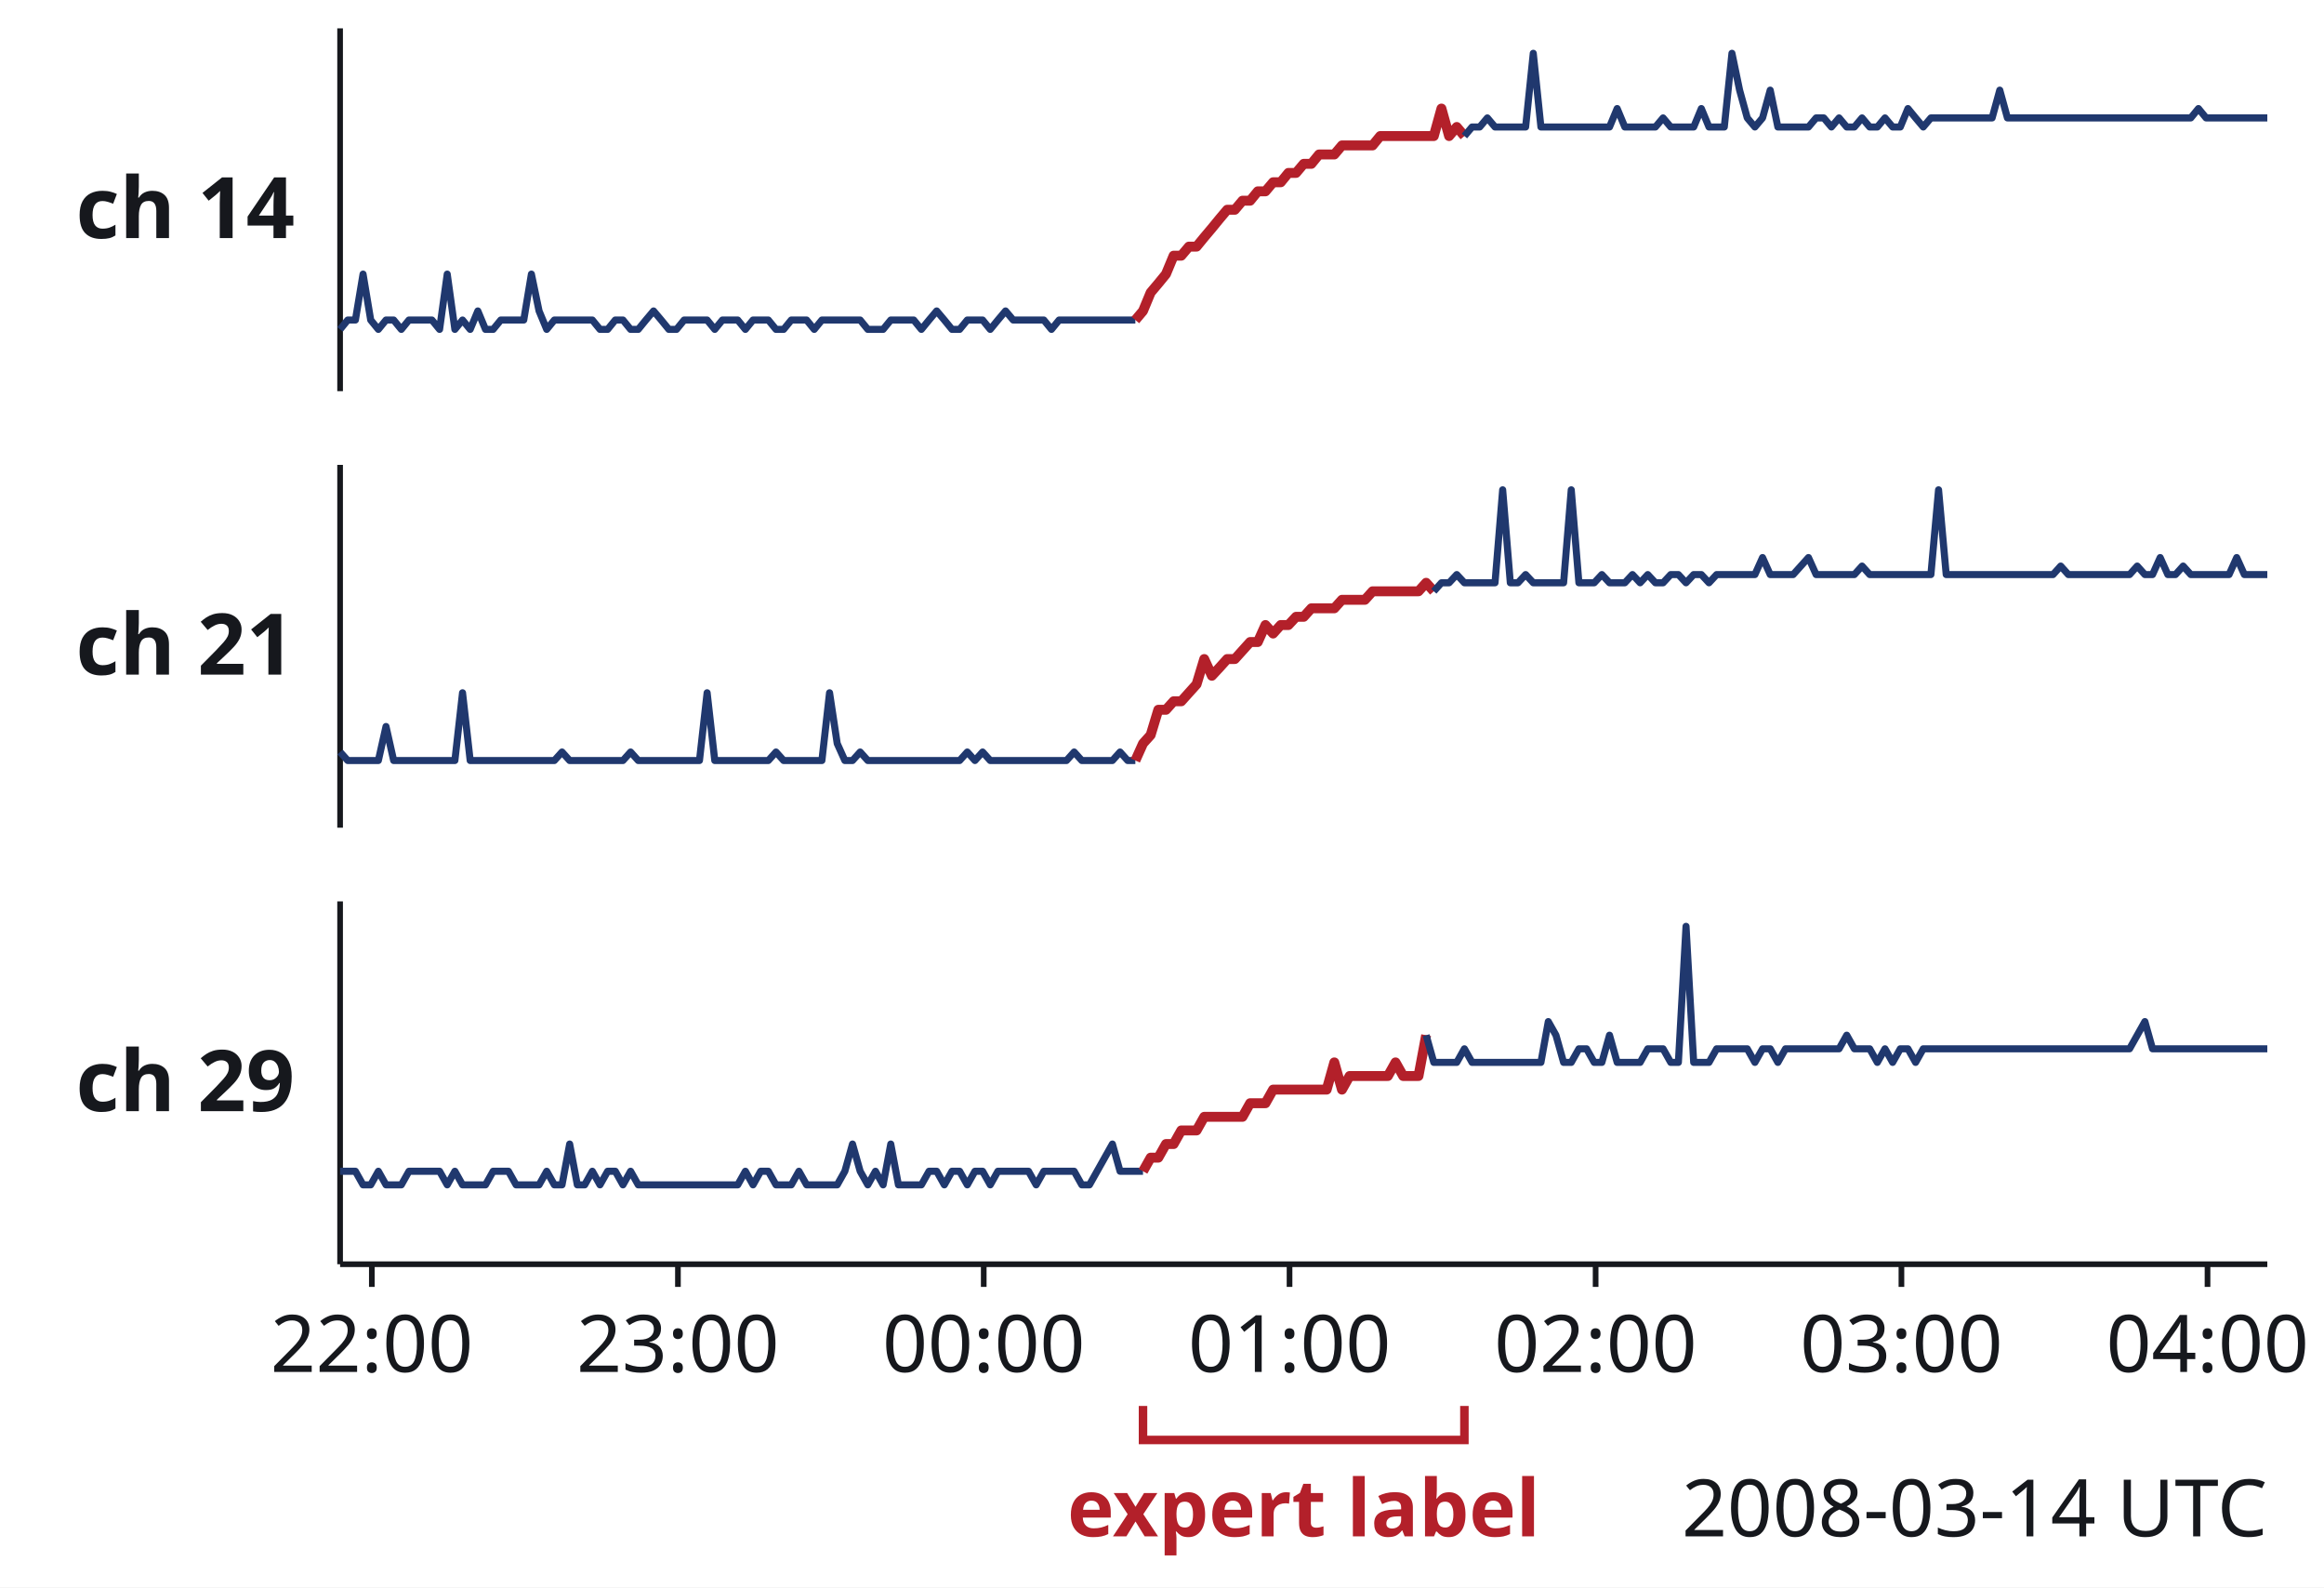
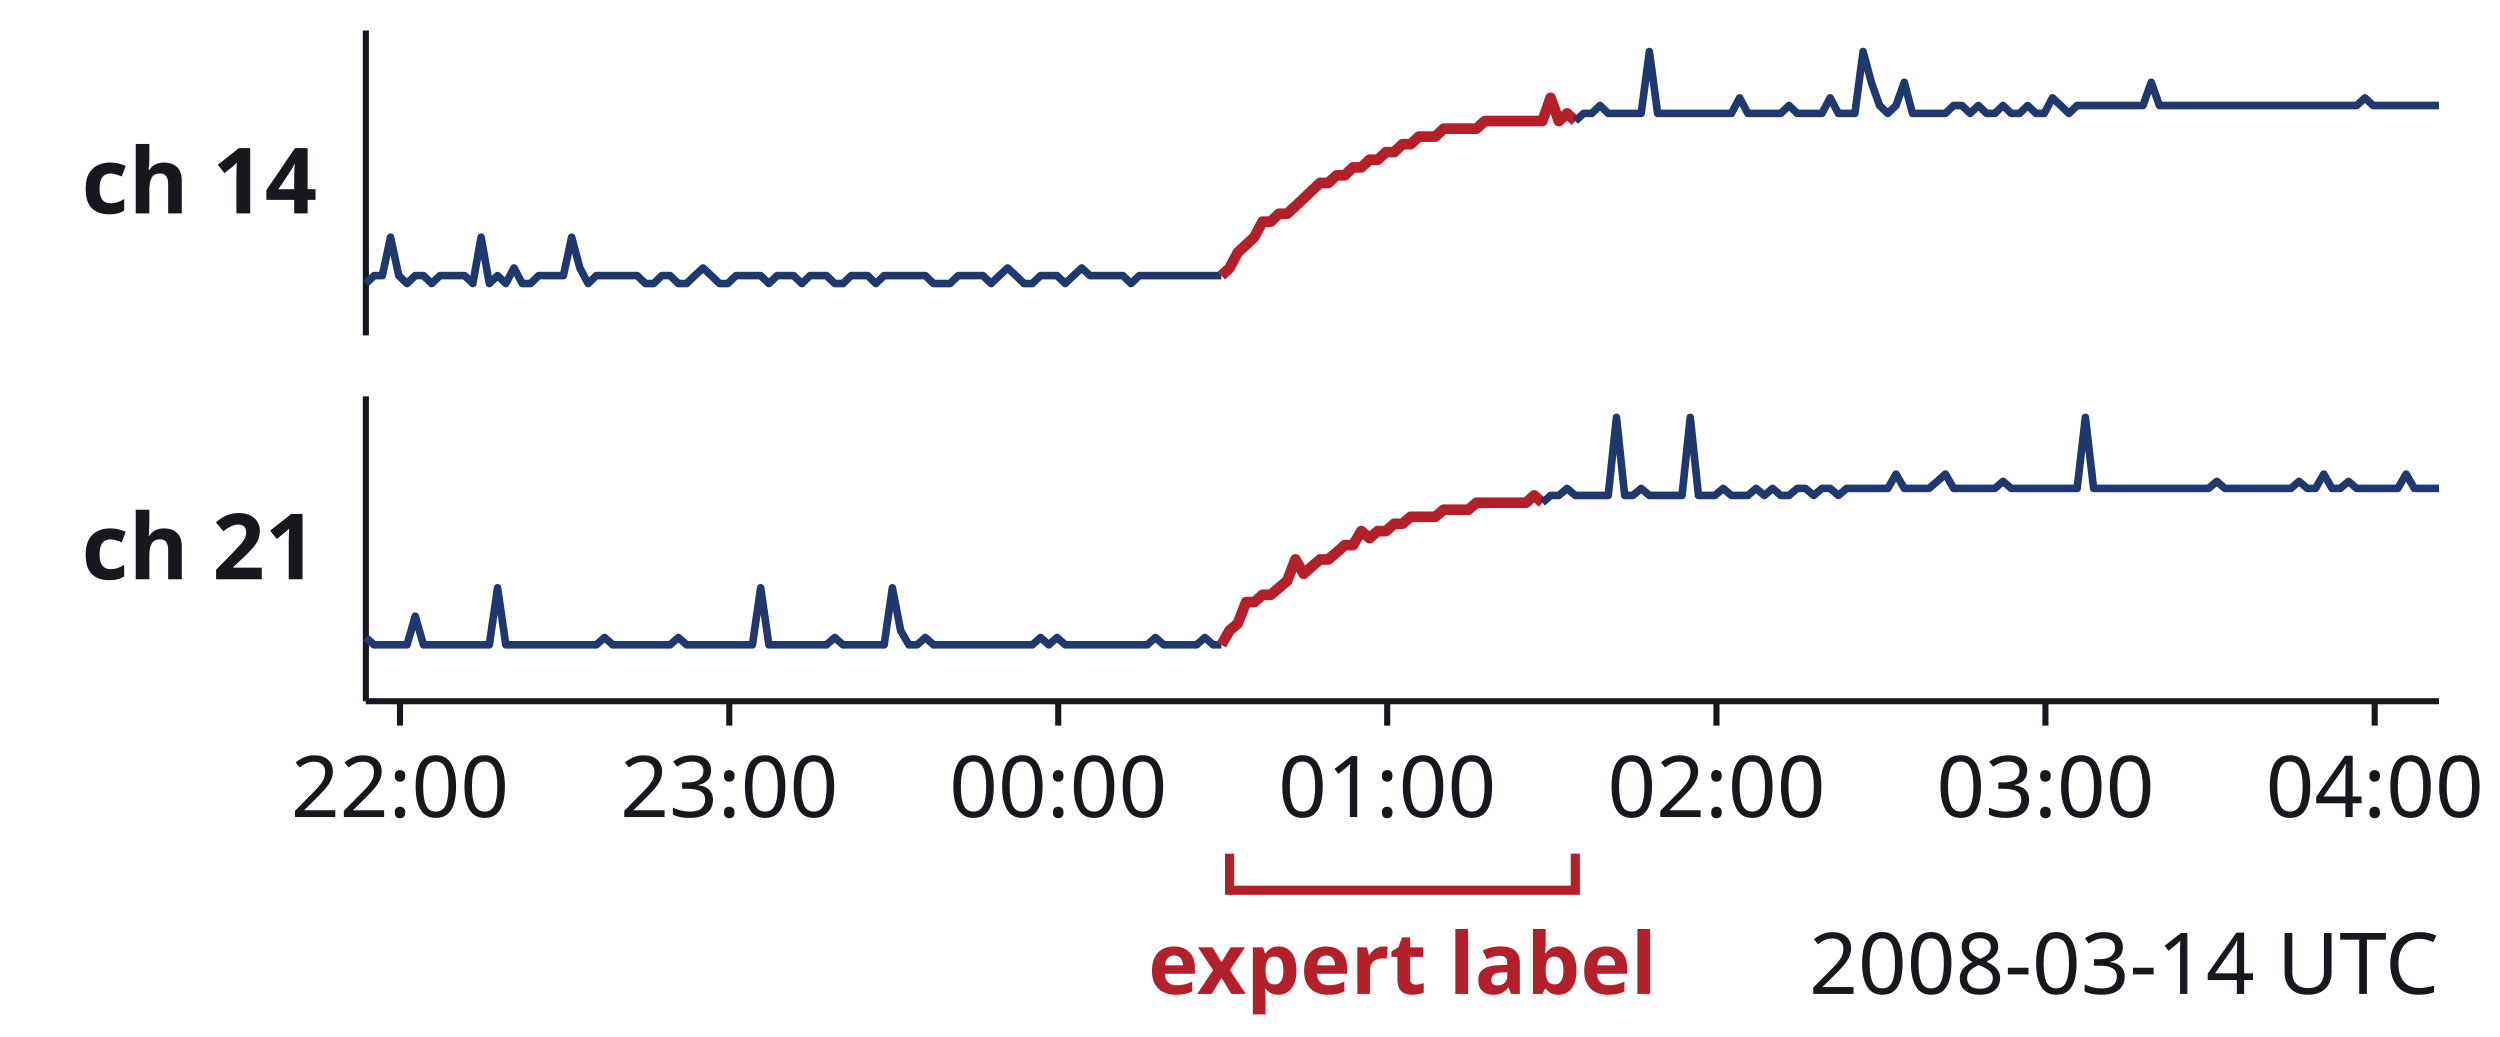
- <svg xmlns="http://www.w3.org/2000/svg" width="820" height="560" viewBox="0 0 820 560">
-   <rect width="820" height="560" fill="#FFFFFF" />
-   <line x1="120" x2="120" y1="10" y2="138" stroke="#16181D" stroke-width="2" />
-   <path d="M120.0,116.2 L122.7,112.9 L125.4,112.9 L128.1,96.7 L130.8,112.9 L133.5,116.2 L136.2,112.9 L138.9,112.9 L141.6,116.2 L144.3,112.9 L147.0,112.9 L149.7,112.9 L152.4,112.9 L155.1,116.2 L157.8,96.7 L160.5,116.2 L163.2,112.9 L165.9,116.2 L168.6,109.7 L171.3,116.2 L174.0,116.2 L176.7,112.9 L179.4,112.9 L182.1,112.9 L184.8,112.9 L187.5,96.7 L190.2,109.7 L192.9,116.2 L195.6,112.9 L198.3,112.9 L201.0,112.9 L203.7,112.9 L206.3,112.9 L209.0,112.9 L211.7,116.2 L214.4,116.2 L217.1,112.9 L219.8,112.9 L222.5,116.2 L225.2,116.2 L227.9,112.9 L230.6,109.7 L233.3,112.9 L236.0,116.2 L238.7,116.2 L241.4,112.9 L244.1,112.9 L246.8,112.9 L249.5,112.9 L252.2,116.2 L254.9,112.9 L257.6,112.9 L260.3,112.9 L263.0,116.2 L265.7,112.9 L268.4,112.9 L271.1,112.9 L273.8,116.2 L276.5,116.2 L279.2,112.9 L281.9,112.9 L284.6,112.9 L287.3,116.2 L290.0,112.9 L292.7,112.9 L295.4,112.9 L298.1,112.9 L300.8,112.9 L303.5,112.9 L306.2,116.2 L308.9,116.2 L311.6,116.2 L314.3,112.9 L317.0,112.9 L319.7,112.9 L322.4,112.9 L325.1,116.2 L327.8,112.9 L330.5,109.7 L333.2,112.9 L335.9,116.2 L338.6,116.2 L341.3,112.9 L344.0,112.9 L346.7,112.9 L349.4,116.2 L352.1,112.9 L354.8,109.7 L357.5,112.9 L360.2,112.9 L362.9,112.9 L365.6,112.9 L368.3,112.9 L371.0,116.2 L373.7,112.9 L376.3,112.9 L379.0,112.9 L381.7,112.9 L384.4,112.9 L387.1,112.9 L389.8,112.9 L392.5,112.9 L395.2,112.9 L397.9,112.9 L400.6,112.9" fill="none" stroke="#20386E" stroke-width="2.5" stroke-linejoin="round" />
-   <path d="M400.6,112.9 L403.3,109.7 L406.0,103.2 L408.7,100.0 L411.4,96.7 L414.1,90.2 L416.8,90.2 L419.5,87.0 L422.2,87.0 L424.9,83.7 L427.6,80.5 L430.3,77.2 L433.0,74.0 L435.7,74.0 L438.4,70.8 L441.1,70.8 L443.8,67.5 L446.5,67.5 L449.2,64.3 L451.9,64.3 L454.6,61.0 L457.3,61.0 L460.0,57.8 L462.7,57.8 L465.4,54.5 L468.1,54.5 L470.8,54.5 L473.5,51.3 L476.2,51.3 L478.9,51.3 L481.6,51.3 L484.3,51.3 L487.0,48.0 L489.7,48.0 L492.4,48.0 L495.1,48.0 L497.8,48.0 L500.5,48.0 L503.2,48.0 L505.9,48.0 L508.6,38.3 L511.3,48.0 L514.0,44.8 L516.7,48.0" fill="none" stroke="#B3202A" stroke-width="3.5" stroke-linejoin="round" />
-   <path d="M516.7,48.0 L519.4,44.8 L522.1,44.8 L524.8,41.6 L527.5,44.8 L530.2,44.8 L532.9,44.8 L535.6,44.8 L538.3,44.8 L541.0,18.8 L543.7,44.8 L546.3,44.8 L549.0,44.8 L551.7,44.8 L554.4,44.8 L557.1,44.8 L559.8,44.8 L562.5,44.8 L565.2,44.8 L567.9,44.8 L570.6,38.3 L573.3,44.8 L576.0,44.8 L578.7,44.8 L581.4,44.8 L584.1,44.8 L586.8,41.6 L589.5,44.8 L592.2,44.8 L594.9,44.8 L597.6,44.8 L600.3,38.3 L603.0,44.8 L605.7,44.8 L608.4,44.8 L611.1,18.8 L613.8,31.8 L616.5,41.6 L619.2,44.8 L621.9,41.6 L624.6,31.8 L627.3,44.8 L630.0,44.8 L632.7,44.8 L635.4,44.8 L638.1,44.8 L640.8,41.6 L643.5,41.6 L646.2,44.8 L648.9,41.6 L651.6,44.8 L654.3,44.8 L657.0,41.6 L659.7,44.8 L662.4,44.8 L665.1,41.6 L667.8,44.8 L670.5,44.8 L673.2,38.3 L675.9,41.6 L678.6,44.8 L681.3,41.6 L684.0,41.6 L686.7,41.6 L689.4,41.6 L692.1,41.6 L694.8,41.6 L697.5,41.6 L700.2,41.6 L702.9,41.6 L705.6,31.8 L708.3,41.6 L711.0,41.6 L713.7,41.6 L716.3,41.6 L719.0,41.6 L721.7,41.6 L724.4,41.6 L727.1,41.6 L729.8,41.6 L732.5,41.6 L735.2,41.6 L737.9,41.6 L740.6,41.6 L743.3,41.6 L746.0,41.6 L748.7,41.6 L751.4,41.6 L754.1,41.6 L756.8,41.6 L759.5,41.6 L762.2,41.6 L764.9,41.6 L767.6,41.6 L770.3,41.6 L773.0,41.6 L775.7,38.3 L778.4,41.6 L781.1,41.6 L783.8,41.6 L786.5,41.6 L789.2,41.6 L791.9,41.6 L794.6,41.6 L797.3,41.6 L800.0,41.6" fill="none" stroke="#20386E" stroke-width="2.5" stroke-linejoin="round" />
-   <text x="104" y="84.0" text-anchor="end" style="font-family:'Source Serif 4';font-size:30px;font-weight:700" fill="#16181D">ch 14</text>
-   <line x1="120" x2="120" y1="164" y2="292" stroke="#16181D" stroke-width="2" />
-   <path d="M120.0,265.3 L122.7,268.3 L125.4,268.3 L128.1,268.3 L130.8,268.3 L133.5,268.3 L136.2,256.3 L138.9,268.3 L141.6,268.3 L144.3,268.3 L147.0,268.3 L149.7,268.3 L152.4,268.3 L155.1,268.3 L157.8,268.3 L160.5,268.3 L163.2,244.4 L165.9,268.3 L168.6,268.3 L171.3,268.3 L174.0,268.3 L176.7,268.3 L179.4,268.3 L182.1,268.3 L184.8,268.3 L187.5,268.3 L190.2,268.3 L192.9,268.3 L195.6,268.3 L198.3,265.3 L201.0,268.3 L203.7,268.3 L206.3,268.3 L209.0,268.3 L211.7,268.3 L214.4,268.3 L217.1,268.3 L219.8,268.3 L222.5,265.3 L225.2,268.3 L227.9,268.3 L230.6,268.3 L233.3,268.3 L236.0,268.3 L238.7,268.3 L241.4,268.3 L244.1,268.3 L246.8,268.3 L249.5,244.4 L252.2,268.3 L254.9,268.3 L257.6,268.3 L260.3,268.3 L263.0,268.3 L265.7,268.3 L268.4,268.3 L271.1,268.3 L273.8,265.3 L276.5,268.3 L279.2,268.3 L281.9,268.3 L284.6,268.3 L287.3,268.3 L290.0,268.3 L292.7,244.4 L295.4,262.3 L298.1,268.3 L300.8,268.3 L303.5,265.3 L306.2,268.3 L308.9,268.3 L311.6,268.3 L314.3,268.3 L317.0,268.3 L319.7,268.3 L322.4,268.3 L325.1,268.3 L327.8,268.3 L330.5,268.3 L333.2,268.3 L335.9,268.3 L338.6,268.3 L341.3,265.3 L344.0,268.3 L346.7,265.3 L349.4,268.3 L352.1,268.3 L354.8,268.3 L357.5,268.3 L360.2,268.3 L362.9,268.3 L365.6,268.3 L368.3,268.3 L371.0,268.3 L373.7,268.3 L376.3,268.3 L379.0,265.3 L381.7,268.3 L384.4,268.3 L387.1,268.3 L389.8,268.3 L392.5,268.3 L395.2,265.3 L397.9,268.3 L400.6,268.3" fill="none" stroke="#20386E" stroke-width="2.5" stroke-linejoin="round" />
-   <path d="M400.6,268.3 L403.3,262.3 L406.0,259.3 L408.7,250.4 L411.4,250.4 L414.1,247.4 L416.8,247.4 L419.5,244.4 L422.2,241.4 L424.9,232.5 L427.6,238.4 L430.3,235.5 L433.0,232.5 L435.7,232.5 L438.4,229.5 L441.1,226.5 L443.8,226.5 L446.5,220.5 L449.2,223.5 L451.9,220.5 L454.6,220.5 L457.3,217.6 L460.0,217.6 L462.7,214.6 L465.4,214.6 L468.1,214.6 L470.8,214.6 L473.5,211.6 L476.2,211.6 L478.9,211.6 L481.6,211.6 L484.3,208.6 L487.0,208.6 L489.7,208.6 L492.4,208.6 L495.1,208.6 L497.8,208.6 L500.5,208.6 L503.2,205.6 L505.9,208.6" fill="none" stroke="#B3202A" stroke-width="3.5" stroke-linejoin="round" />
-   <path d="M505.9,208.6 L508.6,205.6 L511.3,205.6 L514.0,202.7 L516.7,205.6 L519.4,205.6 L522.1,205.6 L524.8,205.6 L527.5,205.6 L530.2,172.8 L532.9,205.6 L535.6,205.6 L538.3,202.7 L541.0,205.6 L543.7,205.6 L546.3,205.6 L549.0,205.6 L551.7,205.6 L554.4,172.8 L557.1,205.6 L559.8,205.6 L562.5,205.6 L565.2,202.7 L567.9,205.6 L570.6,205.6 L573.3,205.6 L576.0,202.7 L578.7,205.6 L581.4,202.7 L584.1,205.6 L586.8,205.6 L589.5,202.7 L592.2,202.7 L594.9,205.6 L597.6,202.7 L600.3,202.7 L603.0,205.6 L605.7,202.7 L608.4,202.7 L611.1,202.7 L613.8,202.7 L616.5,202.7 L619.2,202.7 L621.9,196.7 L624.6,202.7 L627.3,202.7 L630.0,202.7 L632.7,202.7 L635.4,199.7 L638.1,196.7 L640.8,202.7 L643.5,202.7 L646.2,202.7 L648.9,202.7 L651.6,202.7 L654.3,202.7 L657.0,199.7 L659.7,202.7 L662.4,202.7 L665.1,202.7 L667.8,202.7 L670.5,202.7 L673.2,202.7 L675.9,202.7 L678.6,202.7 L681.3,202.7 L684.0,172.8 L686.7,202.7 L689.4,202.7 L692.1,202.7 L694.8,202.7 L697.5,202.7 L700.2,202.7 L702.9,202.7 L705.6,202.7 L708.3,202.7 L711.0,202.7 L713.7,202.7 L716.3,202.7 L719.0,202.7 L721.7,202.7 L724.4,202.7 L727.1,199.7 L729.8,202.7 L732.5,202.7 L735.2,202.7 L737.9,202.7 L740.6,202.7 L743.3,202.7 L746.0,202.7 L748.7,202.7 L751.4,202.7 L754.1,199.7 L756.8,202.7 L759.5,202.7 L762.2,196.7 L764.9,202.7 L767.6,202.7 L770.3,199.7 L773.0,202.7 L775.7,202.7 L778.4,202.7 L781.1,202.7 L783.8,202.7 L786.5,202.7 L789.2,196.7 L791.9,202.7 L794.6,202.7 L797.3,202.7 L800.0,202.7" fill="none" stroke="#20386E" stroke-width="2.5" stroke-linejoin="round" />
-   <text x="104" y="238.0" text-anchor="end" style="font-family:'Source Serif 4';font-size:30px;font-weight:700" fill="#16181D">ch 21</text>
-   <line x1="120" x2="120" y1="318" y2="446" stroke="#16181D" stroke-width="2" />
-   <path d="M120.0,413.2 L122.7,413.2 L125.4,413.2 L128.1,418.0 L130.8,418.0 L133.5,413.2 L136.2,418.0 L138.9,418.0 L141.6,418.0 L144.3,413.2 L147.0,413.2 L149.7,413.2 L152.4,413.2 L155.1,413.2 L157.8,418.0 L160.5,413.2 L163.2,418.0 L165.9,418.0 L168.6,418.0 L171.3,418.0 L174.0,413.2 L176.7,413.2 L179.4,413.2 L182.1,418.0 L184.8,418.0 L187.5,418.0 L190.2,418.0 L192.9,413.2 L195.6,418.0 L198.3,418.0 L201.0,403.6 L203.7,418.0 L206.3,418.0 L209.0,413.2 L211.7,418.0 L214.4,413.2 L217.1,413.2 L219.8,418.0 L222.5,413.2 L225.2,418.0 L227.9,418.0 L230.6,418.0 L233.3,418.0 L236.0,418.0 L238.7,418.0 L241.4,418.0 L244.1,418.0 L246.8,418.0 L249.5,418.0 L252.2,418.0 L254.9,418.0 L257.6,418.0 L260.3,418.0 L263.0,413.2 L265.7,418.0 L268.4,413.2 L271.1,413.2 L273.8,418.0 L276.5,418.0 L279.2,418.0 L281.9,413.2 L284.6,418.0 L287.3,418.0 L290.0,418.0 L292.7,418.0 L295.4,418.0 L298.1,413.2 L300.8,403.6 L303.5,413.2 L306.2,418.0 L308.9,413.2 L311.6,418.0 L314.3,403.6 L317.0,418.0 L319.7,418.0 L322.4,418.0 L325.1,418.0 L327.8,413.2 L330.5,413.2 L333.2,418.0 L335.9,413.2 L338.6,413.2 L341.3,418.0 L344.0,413.2 L346.7,413.2 L349.4,418.0 L352.1,413.2 L354.8,413.2 L357.5,413.2 L360.2,413.2 L362.9,413.2 L365.6,418.0 L368.3,413.2 L371.0,413.2 L373.7,413.2 L376.3,413.2 L379.0,413.2 L381.7,418.0 L384.4,418.0 L387.1,413.2 L389.8,408.4 L392.5,403.6 L395.2,413.2 L397.9,413.2 L400.6,413.2 L403.3,413.2" fill="none" stroke="#20386E" stroke-width="2.5" stroke-linejoin="round" />
-   <path d="M403.3,413.2 L406.0,408.4 L408.7,408.4 L411.4,403.6 L414.1,403.6 L416.8,398.8 L419.5,398.8 L422.2,398.8 L424.9,394.0 L427.6,394.0 L430.3,394.0 L433.0,394.0 L435.7,394.0 L438.4,394.0 L441.1,389.2 L443.8,389.2 L446.5,389.2 L449.2,384.4 L451.9,384.4 L454.6,384.4 L457.3,384.4 L460.0,384.4 L462.7,384.4 L465.4,384.4 L468.1,384.4 L470.8,374.8 L473.5,384.4 L476.2,379.6 L478.9,379.6 L481.6,379.6 L484.3,379.6 L487.0,379.6 L489.7,379.6 L492.4,374.8 L495.1,379.6 L497.8,379.6 L500.5,379.6 L503.2,365.2" fill="none" stroke="#B3202A" stroke-width="3.5" stroke-linejoin="round" />
-   <path d="M503.2,365.2 L505.9,374.8 L508.6,374.8 L511.3,374.8 L514.0,374.8 L516.7,370.0 L519.4,374.8 L522.1,374.8 L524.8,374.8 L527.5,374.8 L530.2,374.8 L532.9,374.8 L535.6,374.8 L538.3,374.8 L541.0,374.8 L543.7,374.8 L546.3,360.4 L549.0,365.2 L551.7,374.8 L554.4,374.8 L557.1,370.0 L559.8,370.0 L562.5,374.8 L565.2,374.8 L567.9,365.2 L570.6,374.8 L573.3,374.8 L576.0,374.8 L578.7,374.8 L581.4,370.0 L584.1,370.0 L586.8,370.0 L589.5,374.8 L592.2,374.8 L594.9,326.8 L597.6,374.8 L600.3,374.8 L603.0,374.8 L605.7,370.0 L608.4,370.0 L611.1,370.0 L613.8,370.0 L616.5,370.0 L619.2,374.8 L621.9,370.0 L624.6,370.0 L627.3,374.8 L630.0,370.0 L632.7,370.0 L635.4,370.0 L638.1,370.0 L640.8,370.0 L643.5,370.0 L646.2,370.0 L648.9,370.0 L651.6,365.2 L654.3,370.0 L657.0,370.0 L659.7,370.0 L662.4,374.8 L665.1,370.0 L667.8,374.8 L670.5,370.0 L673.2,370.0 L675.9,374.8 L678.6,370.0 L681.3,370.0 L684.0,370.0 L686.7,370.0 L689.4,370.0 L692.1,370.0 L694.8,370.0 L697.5,370.0 L700.2,370.0 L702.9,370.0 L705.6,370.0 L708.3,370.0 L711.0,370.0 L713.7,370.0 L716.3,370.0 L719.0,370.0 L721.7,370.0 L724.4,370.0 L727.1,370.0 L729.8,370.0 L732.5,370.0 L735.2,370.0 L737.9,370.0 L740.6,370.0 L743.3,370.0 L746.0,370.0 L748.7,370.0 L751.4,370.0 L754.1,365.2 L756.8,360.4 L759.5,370.0 L762.2,370.0 L764.9,370.0 L767.6,370.0 L770.3,370.0 L773.0,370.0 L775.7,370.0 L778.4,370.0 L781.1,370.0 L783.8,370.0 L786.5,370.0 L789.2,370.0 L791.9,370.0 L794.6,370.0 L797.3,370.0 L800.0,370.0" fill="none" stroke="#20386E" stroke-width="2.5" stroke-linejoin="round" />
-   <text x="104" y="392.0" text-anchor="end" style="font-family:'Source Serif 4';font-size:30px;font-weight:700" fill="#16181D">ch 29</text>
-   <line x1="120" x2="800" y1="446" y2="446" stroke="#16181D" stroke-width="2" />
-   <line x1="131.2" x2="131.2" y1="446" y2="454" stroke="#16181D" stroke-width="2" />
-   <text x="131.2" y="484" text-anchor="middle" style="font-family:'Source Serif 4';font-size:28px" fill="#16181D">22:00</text>
-   <line x1="239.2" x2="239.2" y1="446" y2="454" stroke="#16181D" stroke-width="2" />
-   <text x="239.2" y="484" text-anchor="middle" style="font-family:'Source Serif 4';font-size:28px" fill="#16181D">23:00</text>
-   <line x1="347.1" x2="347.1" y1="446" y2="454" stroke="#16181D" stroke-width="2" />
-   <text x="347.1" y="484" text-anchor="middle" style="font-family:'Source Serif 4';font-size:28px" fill="#16181D">00:00</text>
-   <line x1="455.0" x2="455.0" y1="446" y2="454" stroke="#16181D" stroke-width="2" />
-   <text x="455.0" y="484" text-anchor="middle" style="font-family:'Source Serif 4';font-size:28px" fill="#16181D">01:00</text>
-   <line x1="563.0" x2="563.0" y1="446" y2="454" stroke="#16181D" stroke-width="2" />
-   <text x="563.0" y="484" text-anchor="middle" style="font-family:'Source Serif 4';font-size:28px" fill="#16181D">02:00</text>
-   <line x1="670.9" x2="670.9" y1="446" y2="454" stroke="#16181D" stroke-width="2" />
-   <text x="670.9" y="484" text-anchor="middle" style="font-family:'Source Serif 4';font-size:28px" fill="#16181D">03:00</text>
-   <line x1="778.9" x2="778.9" y1="446" y2="454" stroke="#16181D" stroke-width="2" />
-   <text x="778.9" y="484" text-anchor="middle" style="font-family:'Source Serif 4';font-size:28px" fill="#16181D">04:00</text>
-   <path d="M403.3,496 L403.3,508 L516.7,508 L516.7,496" fill="none" stroke="#B3202A" stroke-width="3" />
-   <text x="460.0" y="542" text-anchor="middle" style="font-family:'Source Serif 4';font-size:28px;font-weight:700" fill="#B3202A">expert label</text>
-   <text x="800" y="542" text-anchor="end" style="font-family:'Source Serif 4';font-size:28px" fill="#16181D">2008-03-14 UTC</text>
+ <svg xmlns="http://www.w3.org/2000/svg" width="820" height="340" viewBox="0 0 820 340">
+   <rect width="820" height="340" fill="#FFFFFF" />
+   <line x1="120" x2="120" y1="10" y2="110" stroke="#16181D" stroke-width="2" />
+   <path d="M120.0,93.0 L122.7,90.4 L125.4,90.4 L128.1,77.8 L130.8,90.4 L133.5,93.0 L136.2,90.4 L138.9,90.4 L141.6,93.0 L144.3,90.4 L147.0,90.4 L149.7,90.4 L152.4,90.4 L155.1,93.0 L157.8,77.8 L160.5,93.0 L163.2,90.4 L165.9,93.0 L168.6,87.9 L171.3,93.0 L174.0,93.0 L176.7,90.4 L179.4,90.4 L182.1,90.4 L184.8,90.4 L187.5,77.8 L190.2,87.9 L192.9,93.0 L195.6,90.4 L198.3,90.4 L201.0,90.4 L203.7,90.4 L206.3,90.4 L209.0,90.4 L211.7,93.0 L214.4,93.0 L217.1,90.4 L219.8,90.4 L222.5,93.0 L225.2,93.0 L227.9,90.4 L230.6,87.9 L233.3,90.4 L236.0,93.0 L238.7,93.0 L241.4,90.4 L244.1,90.4 L246.8,90.4 L249.5,90.4 L252.2,93.0 L254.9,90.4 L257.6,90.4 L260.3,90.4 L263.0,93.0 L265.7,90.4 L268.4,90.4 L271.1,90.4 L273.8,93.0 L276.5,93.0 L279.2,90.4 L281.9,90.4 L284.6,90.4 L287.3,93.0 L290.0,90.4 L292.7,90.4 L295.4,90.4 L298.1,90.4 L300.8,90.4 L303.5,90.4 L306.2,93.0 L308.9,93.0 L311.6,93.0 L314.3,90.4 L317.0,90.4 L319.7,90.4 L322.4,90.4 L325.1,93.0 L327.8,90.4 L330.5,87.9 L333.2,90.4 L335.9,93.0 L338.6,93.0 L341.3,90.4 L344.0,90.4 L346.7,90.4 L349.4,93.0 L352.1,90.4 L354.8,87.9 L357.5,90.4 L360.2,90.4 L362.9,90.4 L365.6,90.4 L368.3,90.4 L371.0,93.0 L373.7,90.4 L376.3,90.4 L379.0,90.4 L381.7,90.4 L384.4,90.4 L387.1,90.4 L389.8,90.4 L392.5,90.4 L395.2,90.4 L397.9,90.4 L400.6,90.4" fill="none" stroke="#20386E" stroke-width="2.5" stroke-linejoin="round" />
+   <path d="M400.6,90.4 L403.3,87.9 L406.0,82.8 L408.7,80.3 L411.4,77.8 L414.1,72.7 L416.8,72.7 L419.5,70.1 L422.2,70.1 L424.9,67.6 L427.6,65.1 L430.3,62.5 L433.0,60.0 L435.7,60.0 L438.4,57.5 L441.1,57.5 L443.8,54.9 L446.5,54.9 L449.2,52.4 L451.9,52.4 L454.6,49.9 L457.3,49.9 L460.0,47.3 L462.7,47.3 L465.4,44.8 L468.1,44.8 L470.8,44.8 L473.5,42.2 L476.2,42.2 L478.9,42.2 L481.6,42.2 L484.3,42.2 L487.0,39.7 L489.7,39.7 L492.4,39.7 L495.1,39.7 L497.8,39.7 L500.5,39.7 L503.2,39.7 L505.9,39.7 L508.6,32.1 L511.3,39.7 L514.0,37.2 L516.7,39.7" fill="none" stroke="#B3202A" stroke-width="3.5" stroke-linejoin="round" />
+   <path d="M516.7,39.7 L519.4,37.2 L522.1,37.2 L524.8,34.6 L527.5,37.2 L530.2,37.2 L532.9,37.2 L535.6,37.2 L538.3,37.2 L541.0,16.9 L543.7,37.2 L546.3,37.2 L549.0,37.2 L551.7,37.2 L554.4,37.2 L557.1,37.2 L559.8,37.2 L562.5,37.2 L565.2,37.2 L567.9,37.2 L570.6,32.1 L573.3,37.2 L576.0,37.2 L578.7,37.2 L581.4,37.2 L584.1,37.2 L586.8,34.6 L589.5,37.2 L592.2,37.2 L594.9,37.2 L597.6,37.2 L600.3,32.1 L603.0,37.2 L605.7,37.2 L608.4,37.2 L611.1,16.9 L613.8,27.0 L616.5,34.6 L619.2,37.2 L621.9,34.6 L624.6,27.0 L627.3,37.2 L630.0,37.2 L632.7,37.2 L635.4,37.2 L638.1,37.2 L640.8,34.6 L643.5,34.6 L646.2,37.2 L648.9,34.6 L651.6,37.2 L654.3,37.2 L657.0,34.6 L659.7,37.2 L662.4,37.2 L665.1,34.6 L667.8,37.2 L670.5,37.2 L673.2,32.1 L675.9,34.6 L678.6,37.2 L681.3,34.6 L684.0,34.6 L686.7,34.6 L689.4,34.6 L692.1,34.6 L694.8,34.6 L697.5,34.6 L700.2,34.6 L702.9,34.6 L705.6,27.0 L708.3,34.6 L711.0,34.6 L713.7,34.6 L716.3,34.6 L719.0,34.6 L721.7,34.6 L724.4,34.6 L727.1,34.6 L729.8,34.6 L732.5,34.6 L735.2,34.6 L737.9,34.6 L740.6,34.6 L743.3,34.6 L746.0,34.6 L748.7,34.6 L751.4,34.6 L754.1,34.6 L756.8,34.6 L759.5,34.6 L762.2,34.6 L764.9,34.6 L767.6,34.6 L770.3,34.6 L773.0,34.6 L775.7,32.1 L778.4,34.6 L781.1,34.6 L783.8,34.6 L786.5,34.6 L789.2,34.6 L791.9,34.6 L794.6,34.6 L797.3,34.6 L800.0,34.6" fill="none" stroke="#20386E" stroke-width="2.5" stroke-linejoin="round" />
+   <text x="104" y="70.0" text-anchor="end" style="font-family:'Source Serif 4';font-size:30px;font-weight:700" fill="#16181D">ch 14</text>
+   <line x1="120" x2="120" y1="130" y2="230" stroke="#16181D" stroke-width="2" />
+   <path d="M120.0,209.1 L122.7,211.5 L125.4,211.5 L128.1,211.5 L130.8,211.5 L133.5,211.5 L136.2,202.1 L138.9,211.5 L141.6,211.5 L144.3,211.5 L147.0,211.5 L149.7,211.5 L152.4,211.5 L155.1,211.5 L157.8,211.5 L160.5,211.5 L163.2,192.8 L165.9,211.5 L168.6,211.5 L171.3,211.5 L174.0,211.5 L176.7,211.5 L179.4,211.5 L182.1,211.5 L184.8,211.5 L187.5,211.5 L190.2,211.5 L192.9,211.5 L195.6,211.5 L198.3,209.1 L201.0,211.5 L203.7,211.5 L206.3,211.5 L209.0,211.5 L211.7,211.5 L214.4,211.5 L217.1,211.5 L219.8,211.5 L222.5,209.1 L225.2,211.5 L227.9,211.5 L230.6,211.5 L233.3,211.5 L236.0,211.5 L238.7,211.5 L241.4,211.5 L244.1,211.5 L246.8,211.5 L249.5,192.8 L252.2,211.5 L254.9,211.5 L257.6,211.5 L260.3,211.5 L263.0,211.5 L265.7,211.5 L268.4,211.5 L271.1,211.5 L273.8,209.1 L276.5,211.5 L279.2,211.5 L281.9,211.5 L284.6,211.5 L287.3,211.5 L290.0,211.5 L292.7,192.8 L295.4,206.8 L298.1,211.5 L300.8,211.5 L303.5,209.1 L306.2,211.5 L308.9,211.5 L311.6,211.5 L314.3,211.5 L317.0,211.5 L319.7,211.5 L322.4,211.5 L325.1,211.5 L327.8,211.5 L330.5,211.5 L333.2,211.5 L335.9,211.5 L338.6,211.5 L341.3,209.1 L344.0,211.5 L346.7,209.1 L349.4,211.5 L352.1,211.5 L354.8,211.5 L357.5,211.5 L360.2,211.5 L362.9,211.5 L365.6,211.5 L368.3,211.5 L371.0,211.5 L373.7,211.5 L376.3,211.5 L379.0,209.1 L381.7,211.5 L384.4,211.5 L387.1,211.5 L389.8,211.5 L392.5,211.5 L395.2,209.1 L397.9,211.5 L400.6,211.5" fill="none" stroke="#20386E" stroke-width="2.5" stroke-linejoin="round" />
+   <path d="M400.6,211.5 L403.3,206.8 L406.0,204.5 L408.7,197.5 L411.4,197.5 L414.1,195.1 L416.8,195.1 L419.5,192.8 L422.2,190.5 L424.9,183.5 L427.6,188.2 L430.3,185.8 L433.0,183.5 L435.7,183.5 L438.4,181.2 L441.1,178.8 L443.8,178.8 L446.5,174.2 L449.2,176.5 L451.9,174.2 L454.6,174.2 L457.3,171.8 L460.0,171.8 L462.7,169.5 L465.4,169.5 L468.1,169.5 L470.8,169.5 L473.5,167.2 L476.2,167.2 L478.9,167.2 L481.6,167.2 L484.3,164.9 L487.0,164.9 L489.7,164.9 L492.4,164.9 L495.1,164.9 L497.8,164.9 L500.5,164.9 L503.2,162.5 L505.9,164.9" fill="none" stroke="#B3202A" stroke-width="3.5" stroke-linejoin="round" />
+   <path d="M505.9,164.9 L508.6,162.5 L511.3,162.5 L514.0,160.2 L516.7,162.5 L519.4,162.5 L522.1,162.5 L524.8,162.5 L527.5,162.5 L530.2,136.9 L532.9,162.5 L535.6,162.5 L538.3,160.2 L541.0,162.5 L543.7,162.5 L546.3,162.5 L549.0,162.5 L551.7,162.5 L554.4,136.9 L557.1,162.5 L559.8,162.5 L562.5,162.5 L565.2,160.2 L567.9,162.5 L570.6,162.5 L573.3,162.5 L576.0,160.2 L578.7,162.5 L581.4,160.2 L584.1,162.5 L586.8,162.5 L589.5,160.2 L592.2,160.2 L594.9,162.5 L597.6,160.2 L600.3,160.2 L603.0,162.5 L605.7,160.2 L608.4,160.2 L611.1,160.2 L613.8,160.2 L616.5,160.2 L619.2,160.2 L621.9,155.5 L624.6,160.2 L627.3,160.2 L630.0,160.2 L632.7,160.2 L635.4,157.9 L638.1,155.5 L640.8,160.2 L643.5,160.2 L646.2,160.2 L648.9,160.2 L651.6,160.2 L654.3,160.2 L657.0,157.9 L659.7,160.2 L662.4,160.2 L665.1,160.2 L667.8,160.2 L670.5,160.2 L673.2,160.2 L675.9,160.2 L678.6,160.2 L681.3,160.2 L684.0,136.9 L686.7,160.2 L689.4,160.2 L692.1,160.2 L694.8,160.2 L697.5,160.2 L700.2,160.2 L702.9,160.2 L705.6,160.2 L708.3,160.2 L711.0,160.2 L713.7,160.2 L716.3,160.2 L719.0,160.2 L721.7,160.2 L724.4,160.2 L727.1,157.9 L729.8,160.2 L732.5,160.2 L735.2,160.2 L737.9,160.2 L740.6,160.2 L743.3,160.2 L746.0,160.2 L748.7,160.2 L751.4,160.2 L754.1,157.9 L756.8,160.2 L759.5,160.2 L762.2,155.5 L764.9,160.2 L767.6,160.2 L770.3,157.9 L773.0,160.2 L775.7,160.2 L778.4,160.2 L781.1,160.2 L783.8,160.2 L786.5,160.2 L789.2,155.5 L791.9,160.2 L794.6,160.2 L797.3,160.2 L800.0,160.2" fill="none" stroke="#20386E" stroke-width="2.5" stroke-linejoin="round" />
+   <text x="104" y="190.0" text-anchor="end" style="font-family:'Source Serif 4';font-size:30px;font-weight:700" fill="#16181D">ch 21</text>
+   <line x1="120" x2="800" y1="230" y2="230" stroke="#16181D" stroke-width="2" />
+   <line x1="131.2" x2="131.2" y1="230" y2="238" stroke="#16181D" stroke-width="2" />
+   <text x="131.2" y="268" text-anchor="middle" style="font-family:'Source Serif 4';font-size:28px" fill="#16181D">22:00</text>
+   <line x1="239.2" x2="239.2" y1="230" y2="238" stroke="#16181D" stroke-width="2" />
+   <text x="239.2" y="268" text-anchor="middle" style="font-family:'Source Serif 4';font-size:28px" fill="#16181D">23:00</text>
+   <line x1="347.1" x2="347.1" y1="230" y2="238" stroke="#16181D" stroke-width="2" />
+   <text x="347.1" y="268" text-anchor="middle" style="font-family:'Source Serif 4';font-size:28px" fill="#16181D">00:00</text>
+   <line x1="455.0" x2="455.0" y1="230" y2="238" stroke="#16181D" stroke-width="2" />
+   <text x="455.0" y="268" text-anchor="middle" style="font-family:'Source Serif 4';font-size:28px" fill="#16181D">01:00</text>
+   <line x1="563.0" x2="563.0" y1="230" y2="238" stroke="#16181D" stroke-width="2" />
+   <text x="563.0" y="268" text-anchor="middle" style="font-family:'Source Serif 4';font-size:28px" fill="#16181D">02:00</text>
+   <line x1="670.9" x2="670.9" y1="230" y2="238" stroke="#16181D" stroke-width="2" />
+   <text x="670.9" y="268" text-anchor="middle" style="font-family:'Source Serif 4';font-size:28px" fill="#16181D">03:00</text>
+   <line x1="778.9" x2="778.9" y1="230" y2="238" stroke="#16181D" stroke-width="2" />
+   <text x="778.9" y="268" text-anchor="middle" style="font-family:'Source Serif 4';font-size:28px" fill="#16181D">04:00</text>
+   <path d="M403.3,280 L403.3,292 L516.7,292 L516.7,280" fill="none" stroke="#B3202A" stroke-width="3" />
+   <text x="460.0" y="326" text-anchor="middle" style="font-family:'Source Serif 4';font-size:28px;font-weight:700" fill="#B3202A">expert label</text>
+   <text x="800" y="326" text-anchor="end" style="font-family:'Source Serif 4';font-size:28px" fill="#16181D">2008-03-14 UTC</text>
</svg>
